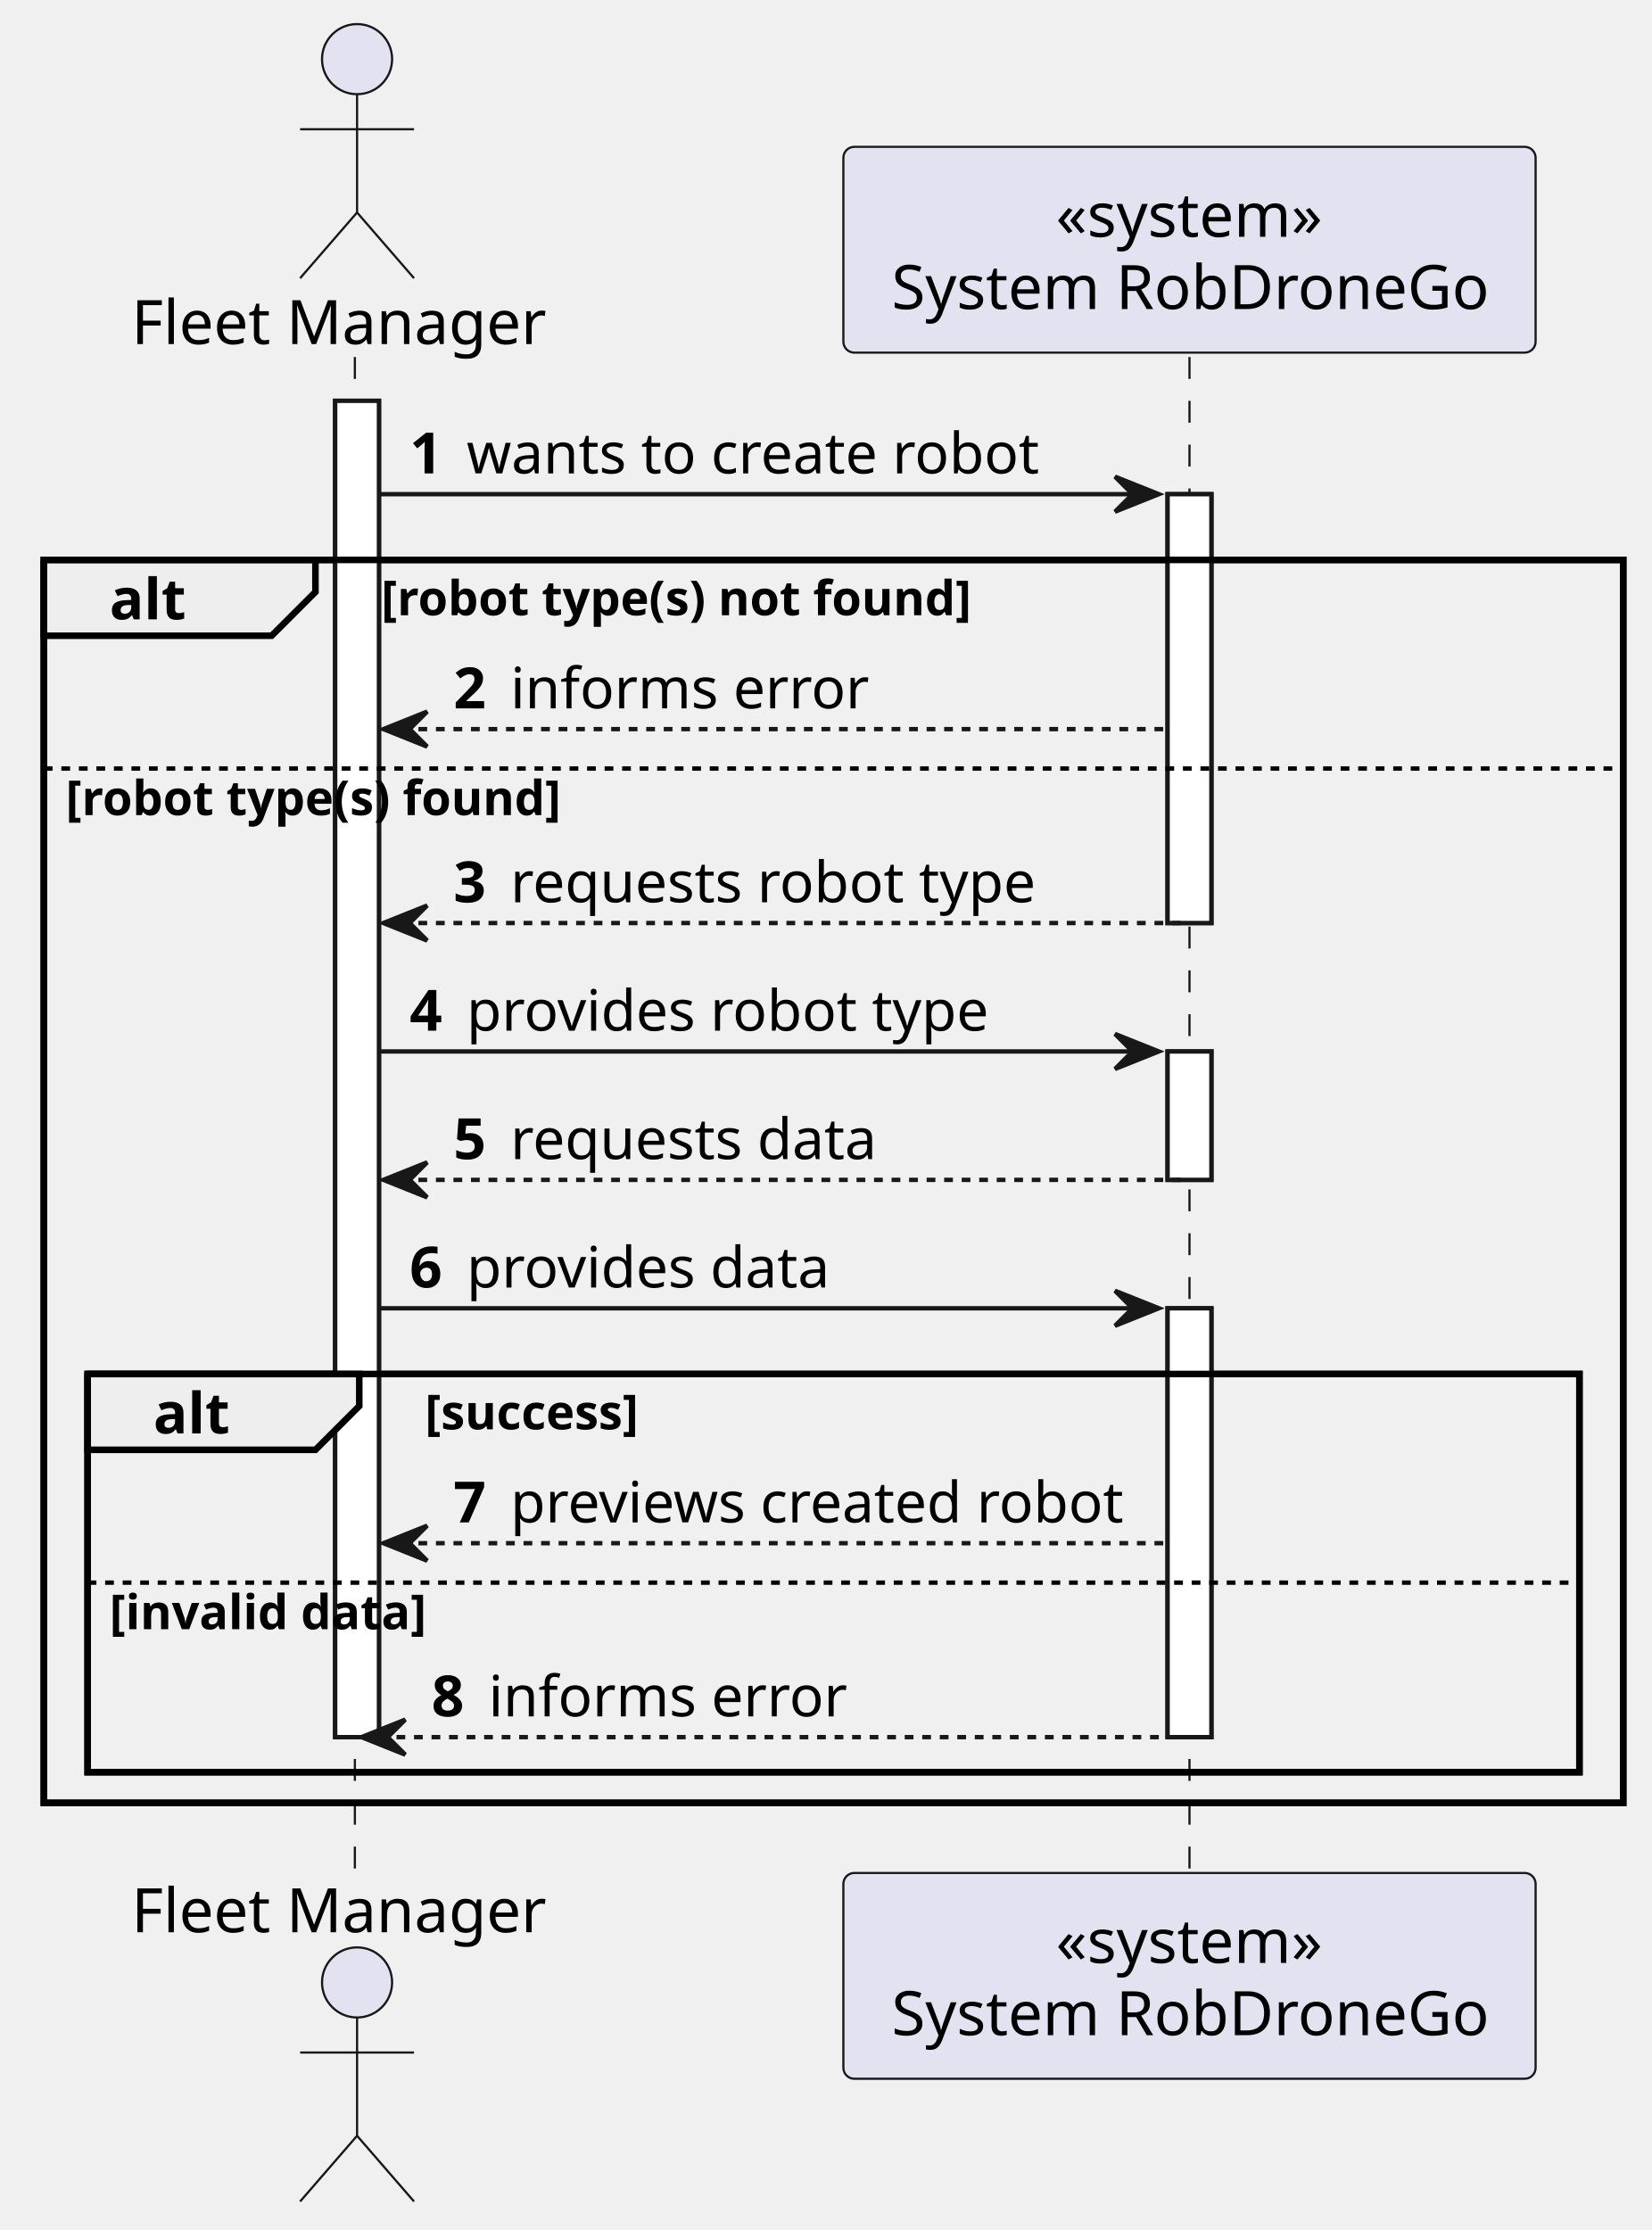
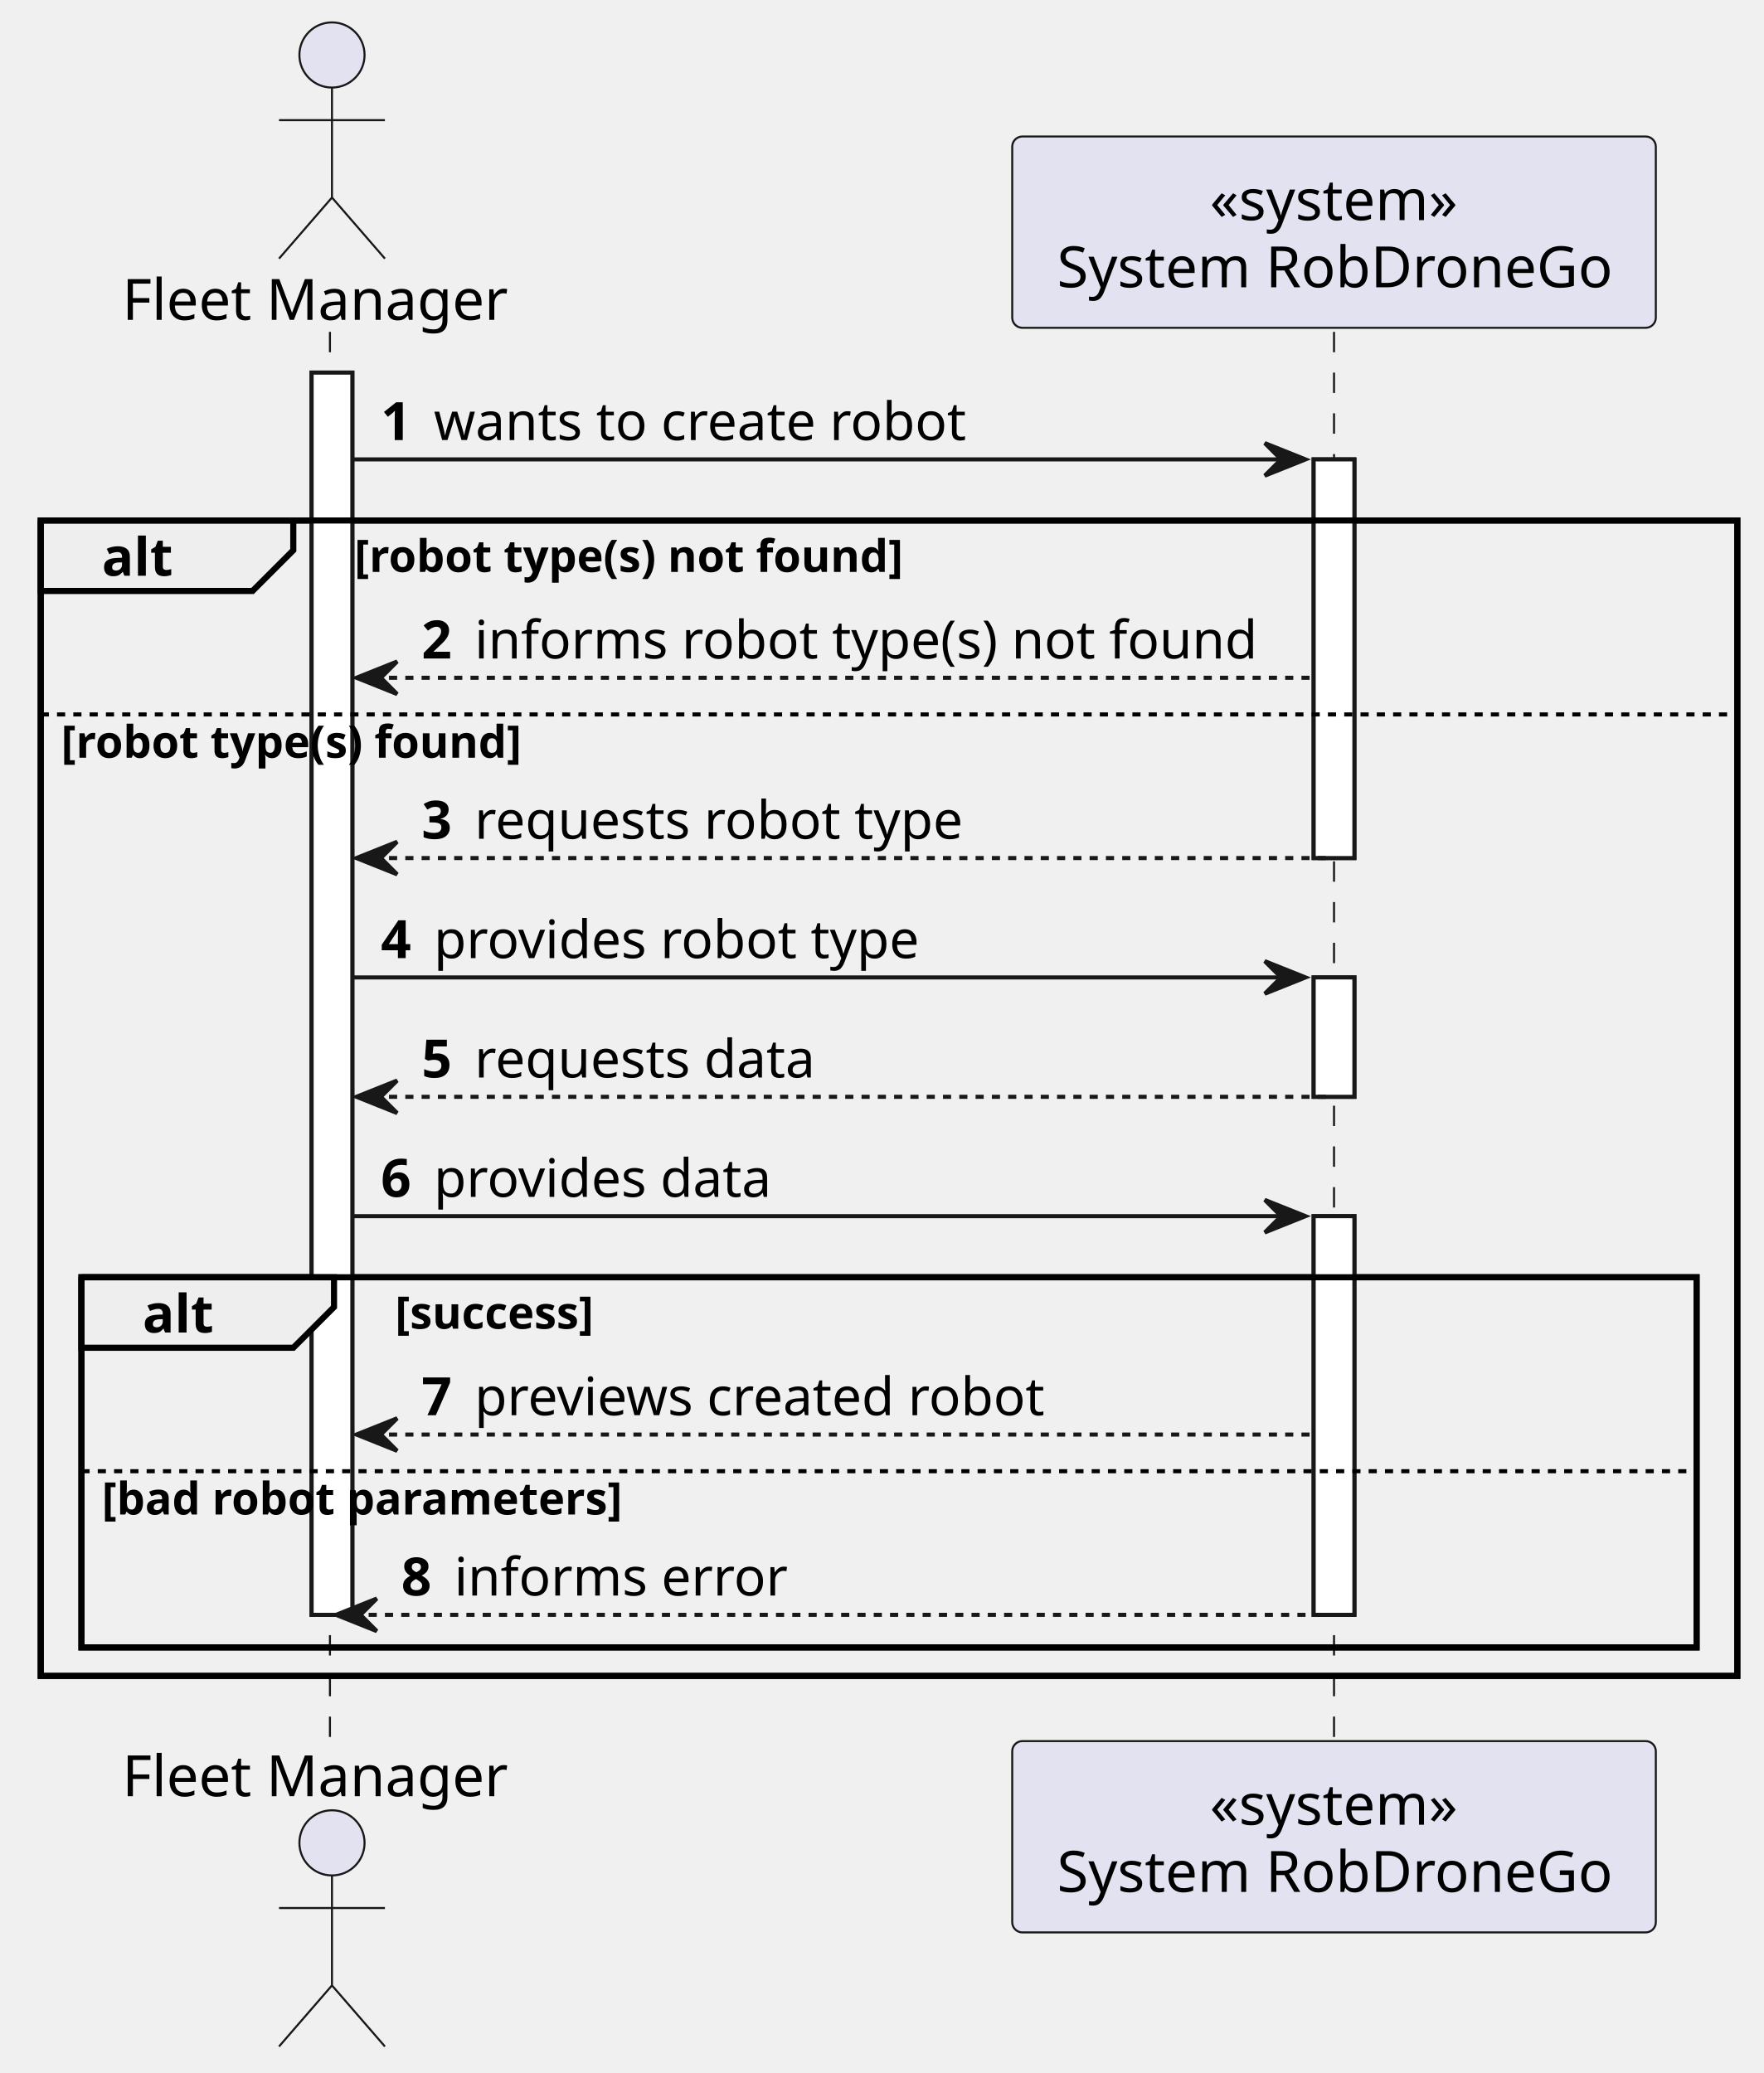
- <svg xmlns="http://www.w3.org/2000/svg" contentStyleType="text/css" height="509px" preserveAspectRatio="none" style="width:377px;height:509px;background:#FFFFFF;" version="1.1" viewBox="0 0 377 509" width="377px" zoomAndPan="magnify">
+ <svg xmlns="http://www.w3.org/2000/svg" contentStyleType="text/css" height="509px" preserveAspectRatio="none" style="width:433px;height:509px;background:#FFFFFF;" version="1.1" viewBox="0 0 433 509" width="433px" zoomAndPan="magnify">
  <defs />
  <g>
    <rect fill="#FFFFFF" height="305.016" style="stroke:#181818;stroke-width:1.0;" width="10" x="76.5" y="91.488" />
-     <rect fill="#FFFFFF" height="97.887" style="stroke:#181818;stroke-width:1.0;" width="10" x="266.5" y="112.799" />
-     <rect fill="#FFFFFF" height="29.311" style="stroke:#181818;stroke-width:1.0;" width="10" x="266.5" y="239.996" />
-     <rect fill="#FFFFFF" height="97.887" style="stroke:#181818;stroke-width:1.0;" width="10" x="266.5" y="298.617" />
-     <rect fill="none" height="283.705" style="stroke:#000000;stroke-width:1.5;" width="360.5" x="10" y="127.799" />
-     <rect fill="none" height="90.887" style="stroke:#000000;stroke-width:1.5;" width="340.5" x="20" y="313.617" />
+     <rect fill="#FFFFFF" height="97.887" style="stroke:#181818;stroke-width:1.0;" width="10" x="322.5" y="112.799" />
+     <rect fill="#FFFFFF" height="29.311" style="stroke:#181818;stroke-width:1.0;" width="10" x="322.5" y="239.996" />
+     <rect fill="#FFFFFF" height="97.887" style="stroke:#181818;stroke-width:1.0;" width="10" x="322.5" y="298.617" />
+     <rect fill="none" height="283.705" style="stroke:#000000;stroke-width:1.5;" width="416.5" x="10" y="127.799" />
+     <rect fill="none" height="90.887" style="stroke:#000000;stroke-width:1.5;" width="396.5" x="20" y="313.617" />
    <line style="stroke:#181818;stroke-width:0.5;stroke-dasharray:5.0,5.0;" x1="81" x2="81" y1="81.488" y2="428.504" />
-     <line style="stroke:#181818;stroke-width:0.5;stroke-dasharray:5.0,5.0;" x1="271.5" x2="271.5" y1="81.488" y2="428.504" />
+     <line style="stroke:#181818;stroke-width:0.5;stroke-dasharray:5.0,5.0;" x1="327.5" x2="327.5" y1="81.488" y2="428.504" />
    <text fill="#000000" font-family="sans-serif" font-size="14" lengthAdjust="spacing" textLength="97" x="30" y="78.535">Fleet Manager</text>
    <ellipse cx="81.5" cy="13.5" fill="#E2E2F0" rx="8" ry="8" style="stroke:#181818;stroke-width:0.5;" />
    <path d="M81.5,21.5 L81.5,48.5 M68.5,29.5 L94.5,29.5 M81.5,48.5 L68.5,63.5 M81.5,48.5 L94.5,63.5 " fill="none" style="stroke:#181818;stroke-width:0.5;" />
    <text fill="#000000" font-family="sans-serif" font-size="14" lengthAdjust="spacing" textLength="97" x="30" y="441.039">Fleet Manager</text>
    <ellipse cx="81.5" cy="452.492" fill="#E2E2F0" rx="8" ry="8" style="stroke:#181818;stroke-width:0.5;" />
    <path d="M81.5,460.492 L81.5,487.492 M68.5,468.492 L94.5,468.492 M81.5,487.492 L68.5,502.492 M81.5,487.492 L94.5,502.492 " fill="none" style="stroke:#181818;stroke-width:0.5;" />
-     <rect fill="#E2E2F0" height="46.977" rx="2.5" ry="2.5" style="stroke:#181818;stroke-width:0.5;" width="158" x="192.5" y="33.512" />
-     <text fill="#000000" font-family="sans-serif" font-size="14" lengthAdjust="spacing" textLength="61" x="241" y="54.047">«system»</text>
-     <text fill="#000000" font-family="sans-serif" font-size="14" lengthAdjust="spacing" textLength="140" x="203.5" y="70.535">System RobDroneGo</text>
-     <rect fill="#E2E2F0" height="46.977" rx="2.5" ry="2.5" style="stroke:#181818;stroke-width:0.5;" width="158" x="192.5" y="427.504" />
-     <text fill="#000000" font-family="sans-serif" font-size="14" lengthAdjust="spacing" textLength="61" x="241" y="448.039">«system»</text>
-     <text fill="#000000" font-family="sans-serif" font-size="14" lengthAdjust="spacing" textLength="140" x="203.5" y="464.527">System RobDroneGo</text>
+     <rect fill="#E2E2F0" height="46.977" rx="2.5" ry="2.5" style="stroke:#181818;stroke-width:0.5;" width="158" x="248.5" y="33.512" />
+     <text fill="#000000" font-family="sans-serif" font-size="14" lengthAdjust="spacing" textLength="61" x="297" y="54.047">«system»</text>
+     <text fill="#000000" font-family="sans-serif" font-size="14" lengthAdjust="spacing" textLength="140" x="259.5" y="70.535">System RobDroneGo</text>
+     <rect fill="#E2E2F0" height="46.977" rx="2.5" ry="2.5" style="stroke:#181818;stroke-width:0.5;" width="158" x="248.5" y="427.504" />
+     <text fill="#000000" font-family="sans-serif" font-size="14" lengthAdjust="spacing" textLength="61" x="297" y="448.039">«system»</text>
+     <text fill="#000000" font-family="sans-serif" font-size="14" lengthAdjust="spacing" textLength="140" x="259.5" y="464.527">System RobDroneGo</text>
    <rect fill="#FFFFFF" height="305.016" style="stroke:#181818;stroke-width:1.0;" width="10" x="76.5" y="91.488" />
-     <rect fill="#FFFFFF" height="97.887" style="stroke:#181818;stroke-width:1.0;" width="10" x="266.5" y="112.799" />
-     <rect fill="#FFFFFF" height="29.311" style="stroke:#181818;stroke-width:1.0;" width="10" x="266.5" y="239.996" />
-     <rect fill="#FFFFFF" height="97.887" style="stroke:#181818;stroke-width:1.0;" width="10" x="266.5" y="298.617" />
-     <polygon fill="#181818" points="254.5,108.799,264.5,112.799,254.5,116.799,258.5,112.799" style="stroke:#181818;stroke-width:1.0;" />
-     <line style="stroke:#181818;stroke-width:1.0;" x1="86.5" x2="260.5" y1="112.799" y2="112.799" />
+     <rect fill="#FFFFFF" height="97.887" style="stroke:#181818;stroke-width:1.0;" width="10" x="322.5" y="112.799" />
+     <rect fill="#FFFFFF" height="29.311" style="stroke:#181818;stroke-width:1.0;" width="10" x="322.5" y="239.996" />
+     <rect fill="#FFFFFF" height="97.887" style="stroke:#181818;stroke-width:1.0;" width="10" x="322.5" y="298.617" />
+     <polygon fill="#181818" points="310.5,108.799,320.5,112.799,310.5,116.799,314.5,112.799" style="stroke:#181818;stroke-width:1.0;" />
+     <line style="stroke:#181818;stroke-width:1.0;" x1="86.5" x2="316.5" y1="112.799" y2="112.799" />
    <text fill="#000000" font-family="sans-serif" font-size="13" font-weight="bold" lengthAdjust="spacing" textLength="9" x="93.5" y="108.057">1</text>
    <text fill="#000000" font-family="sans-serif" font-size="13" lengthAdjust="spacing" textLength="134" x="106.5" y="108.057">wants to create robot</text>
    <path d="M10,127.799 L72,127.799 L72,135.109 L62,145.109 L10,145.109 L10,127.799 " fill="#EEEEEE" style="stroke:#000000;stroke-width:1.5;" />
-     <rect fill="none" height="283.705" style="stroke:#000000;stroke-width:1.5;" width="360.5" x="10" y="127.799" />
+     <rect fill="none" height="283.705" style="stroke:#000000;stroke-width:1.5;" width="416.5" x="10" y="127.799" />
    <text fill="#000000" font-family="sans-serif" font-size="13" font-weight="bold" lengthAdjust="spacing" textLength="17" x="25" y="141.367">alt</text>
    <text fill="#000000" font-family="sans-serif" font-size="11" font-weight="bold" lengthAdjust="spacing" textLength="138" x="87" y="140.434">[robot type(s) not found]</text>
    <polygon fill="#181818" points="97.5,162.42,87.5,166.42,97.5,170.42,93.5,166.42" style="stroke:#181818;stroke-width:1.0;" />
-     <line style="stroke:#181818;stroke-width:1.0;stroke-dasharray:2.0,2.0;" x1="91.5" x2="265.5" y1="166.42" y2="166.42" />
+     <line style="stroke:#181818;stroke-width:1.0;stroke-dasharray:2.0,2.0;" x1="91.5" x2="321.5" y1="166.42" y2="166.42" />
    <text fill="#000000" font-family="sans-serif" font-size="13" font-weight="bold" lengthAdjust="spacing" textLength="9" x="103.5" y="161.678">2</text>
-     <text fill="#000000" font-family="sans-serif" font-size="13" lengthAdjust="spacing" textLength="83" x="116.5" y="161.678">informs error</text>
-     <line style="stroke:#000000;stroke-width:1.0;stroke-dasharray:2.0,2.0;" x1="10" x2="370.5" y1="175.42" y2="175.42" />
+     <text fill="#000000" font-family="sans-serif" font-size="13" lengthAdjust="spacing" textLength="199" x="116.5" y="161.678">informs robot type(s) not found</text>
+     <line style="stroke:#000000;stroke-width:1.0;stroke-dasharray:2.0,2.0;" x1="10" x2="426.5" y1="175.42" y2="175.42" />
    <text fill="#000000" font-family="sans-serif" font-size="11" font-weight="bold" lengthAdjust="spacing" textLength="116" x="15" y="186.055">[robot type(s) found]</text>
    <polygon fill="#181818" points="97.5,206.685,87.5,210.685,97.5,214.685,93.5,210.685" style="stroke:#181818;stroke-width:1.0;" />
-     <line style="stroke:#181818;stroke-width:1.0;stroke-dasharray:2.0,2.0;" x1="91.5" x2="270.5" y1="210.685" y2="210.685" />
+     <line style="stroke:#181818;stroke-width:1.0;stroke-dasharray:2.0,2.0;" x1="91.5" x2="326.5" y1="210.685" y2="210.685" />
    <text fill="#000000" font-family="sans-serif" font-size="13" font-weight="bold" lengthAdjust="spacing" textLength="9" x="103.5" y="205.943">3</text>
    <text fill="#000000" font-family="sans-serif" font-size="13" lengthAdjust="spacing" textLength="123" x="116.5" y="205.943">requests robot type</text>
-     <polygon fill="#181818" points="254.5,235.996,264.5,239.996,254.5,243.996,258.5,239.996" style="stroke:#181818;stroke-width:1.0;" />
-     <line style="stroke:#181818;stroke-width:1.0;" x1="86.5" x2="260.5" y1="239.996" y2="239.996" />
+     <polygon fill="#181818" points="310.5,235.996,320.5,239.996,310.5,243.996,314.5,239.996" style="stroke:#181818;stroke-width:1.0;" />
+     <line style="stroke:#181818;stroke-width:1.0;" x1="86.5" x2="316.5" y1="239.996" y2="239.996" />
    <text fill="#000000" font-family="sans-serif" font-size="13" font-weight="bold" lengthAdjust="spacing" textLength="9" x="93.5" y="235.254">4</text>
    <text fill="#000000" font-family="sans-serif" font-size="13" lengthAdjust="spacing" textLength="123" x="106.5" y="235.254">provides robot type</text>
    <polygon fill="#181818" points="97.5,265.307,87.5,269.307,97.5,273.307,93.5,269.307" style="stroke:#181818;stroke-width:1.0;" />
-     <line style="stroke:#181818;stroke-width:1.0;stroke-dasharray:2.0,2.0;" x1="91.5" x2="270.5" y1="269.307" y2="269.307" />
+     <line style="stroke:#181818;stroke-width:1.0;stroke-dasharray:2.0,2.0;" x1="91.5" x2="326.5" y1="269.307" y2="269.307" />
    <text fill="#000000" font-family="sans-serif" font-size="13" font-weight="bold" lengthAdjust="spacing" textLength="9" x="103.5" y="264.565">5</text>
    <text fill="#000000" font-family="sans-serif" font-size="13" lengthAdjust="spacing" textLength="85" x="116.5" y="264.565">requests data</text>
-     <polygon fill="#181818" points="254.5,294.617,264.5,298.617,254.5,302.617,258.5,298.617" style="stroke:#181818;stroke-width:1.0;" />
-     <line style="stroke:#181818;stroke-width:1.0;" x1="86.5" x2="260.5" y1="298.617" y2="298.617" />
+     <polygon fill="#181818" points="310.5,294.617,320.5,298.617,310.5,302.617,314.5,298.617" style="stroke:#181818;stroke-width:1.0;" />
+     <line style="stroke:#181818;stroke-width:1.0;" x1="86.5" x2="316.5" y1="298.617" y2="298.617" />
    <text fill="#000000" font-family="sans-serif" font-size="13" font-weight="bold" lengthAdjust="spacing" textLength="9" x="93.5" y="293.875">6</text>
    <text fill="#000000" font-family="sans-serif" font-size="13" lengthAdjust="spacing" textLength="85" x="106.5" y="293.875">provides data</text>
    <path d="M20,313.617 L82,313.617 L82,320.928 L72,330.928 L20,330.928 L20,313.617 " fill="#EEEEEE" style="stroke:#000000;stroke-width:1.5;" />
-     <rect fill="none" height="90.887" style="stroke:#000000;stroke-width:1.5;" width="340.5" x="20" y="313.617" />
+     <rect fill="none" height="90.887" style="stroke:#000000;stroke-width:1.5;" width="396.5" x="20" y="313.617" />
    <text fill="#000000" font-family="sans-serif" font-size="13" font-weight="bold" lengthAdjust="spacing" textLength="17" x="35" y="327.185">alt</text>
    <text fill="#000000" font-family="sans-serif" font-size="11" font-weight="bold" lengthAdjust="spacing" textLength="51" x="97" y="326.252">[success]</text>
    <polygon fill="#181818" points="97.5,348.238,87.5,352.238,97.5,356.238,93.5,352.238" style="stroke:#181818;stroke-width:1.0;" />
-     <line style="stroke:#181818;stroke-width:1.0;stroke-dasharray:2.0,2.0;" x1="91.5" x2="265.5" y1="352.238" y2="352.238" />
+     <line style="stroke:#181818;stroke-width:1.0;stroke-dasharray:2.0,2.0;" x1="91.5" x2="321.5" y1="352.238" y2="352.238" />
    <text fill="#000000" font-family="sans-serif" font-size="13" font-weight="bold" lengthAdjust="spacing" textLength="9" x="103.5" y="347.496">7</text>
    <text fill="#000000" font-family="sans-serif" font-size="13" lengthAdjust="spacing" textLength="143" x="116.5" y="347.496">previews created robot</text>
-     <line style="stroke:#000000;stroke-width:1.0;stroke-dasharray:2.0,2.0;" x1="20" x2="360.5" y1="361.238" y2="361.238" />
-     <text fill="#000000" font-family="sans-serif" font-size="11" font-weight="bold" lengthAdjust="spacing" textLength="74" x="25" y="371.873">[invalid data]</text>
+     <line style="stroke:#000000;stroke-width:1.0;stroke-dasharray:2.0,2.0;" x1="20" x2="416.5" y1="361.238" y2="361.238" />
+     <text fill="#000000" font-family="sans-serif" font-size="11" font-weight="bold" lengthAdjust="spacing" textLength="128" x="25" y="371.873">[bad robot parameters]</text>
    <polygon fill="#181818" points="92.5,392.504,82.5,396.504,92.5,400.504,88.5,396.504" style="stroke:#181818;stroke-width:1.0;" />
-     <line style="stroke:#181818;stroke-width:1.0;stroke-dasharray:2.0,2.0;" x1="86.5" x2="270.5" y1="396.504" y2="396.504" />
+     <line style="stroke:#181818;stroke-width:1.0;stroke-dasharray:2.0,2.0;" x1="86.5" x2="326.5" y1="396.504" y2="396.504" />
    <text fill="#000000" font-family="sans-serif" font-size="13" font-weight="bold" lengthAdjust="spacing" textLength="9" x="98.5" y="391.762">8</text>
    <text fill="#000000" font-family="sans-serif" font-size="13" lengthAdjust="spacing" textLength="83" x="111.5" y="391.762">informs error</text>
  </g>
</svg>
